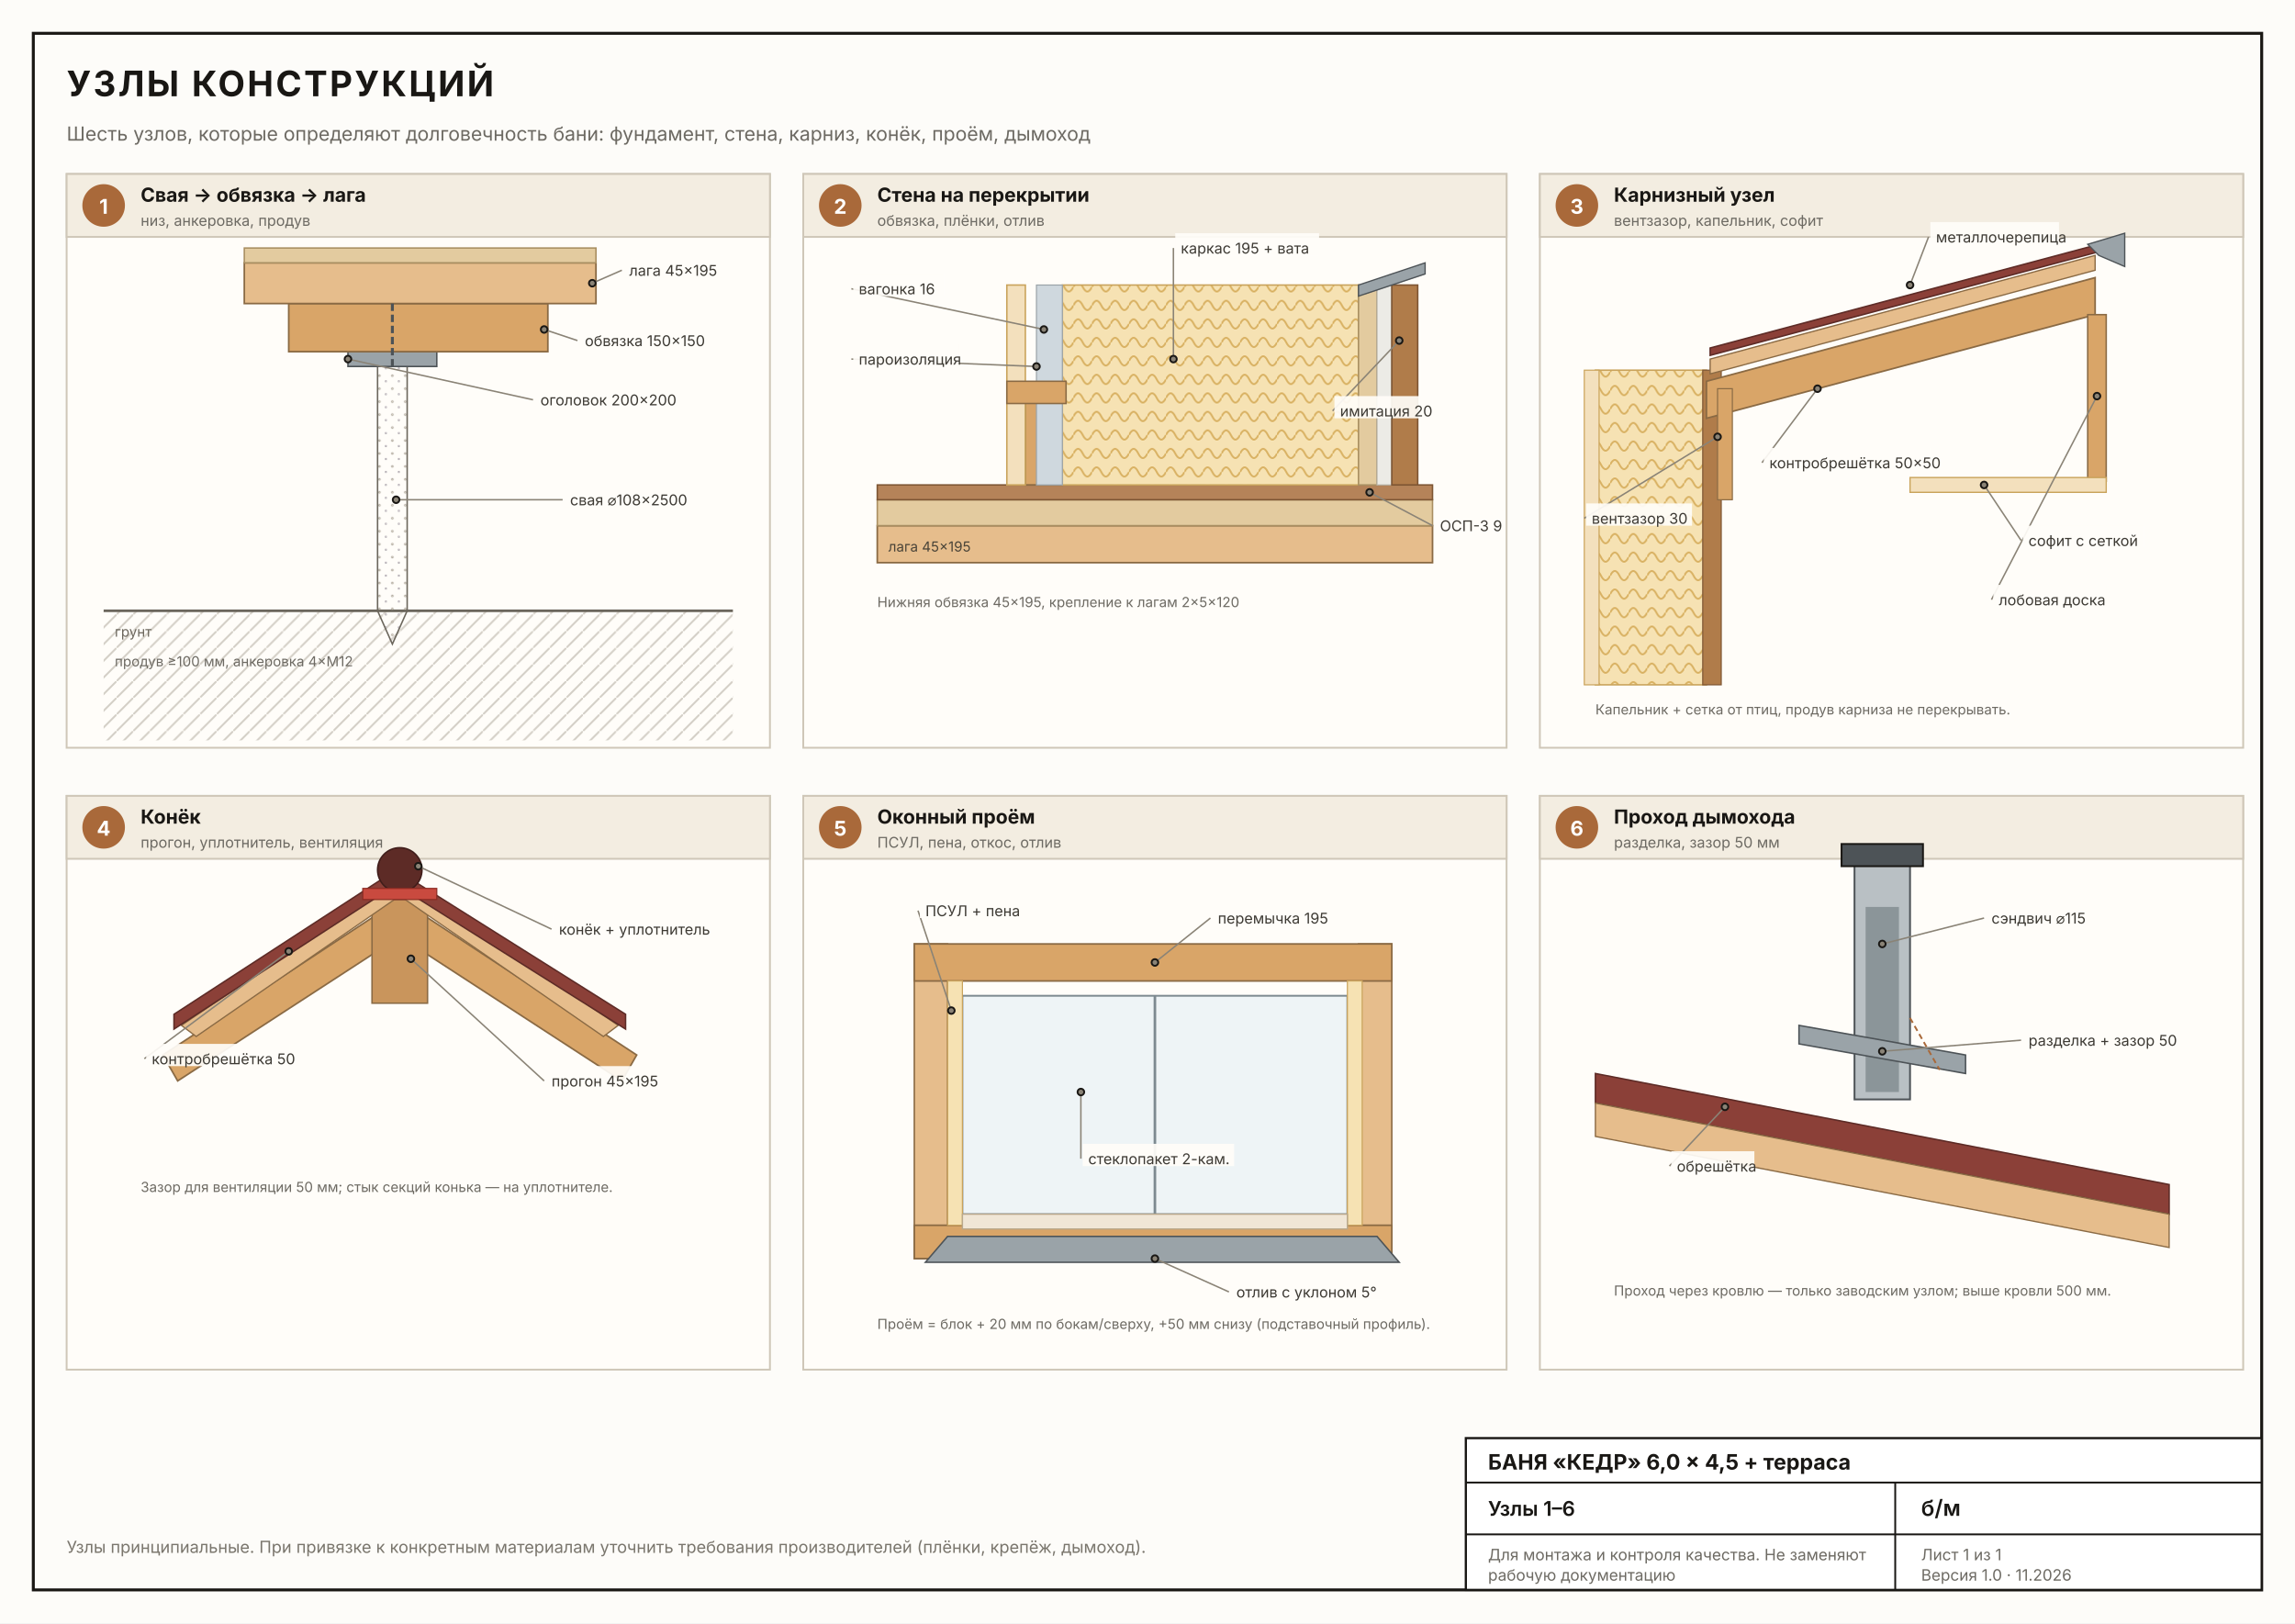
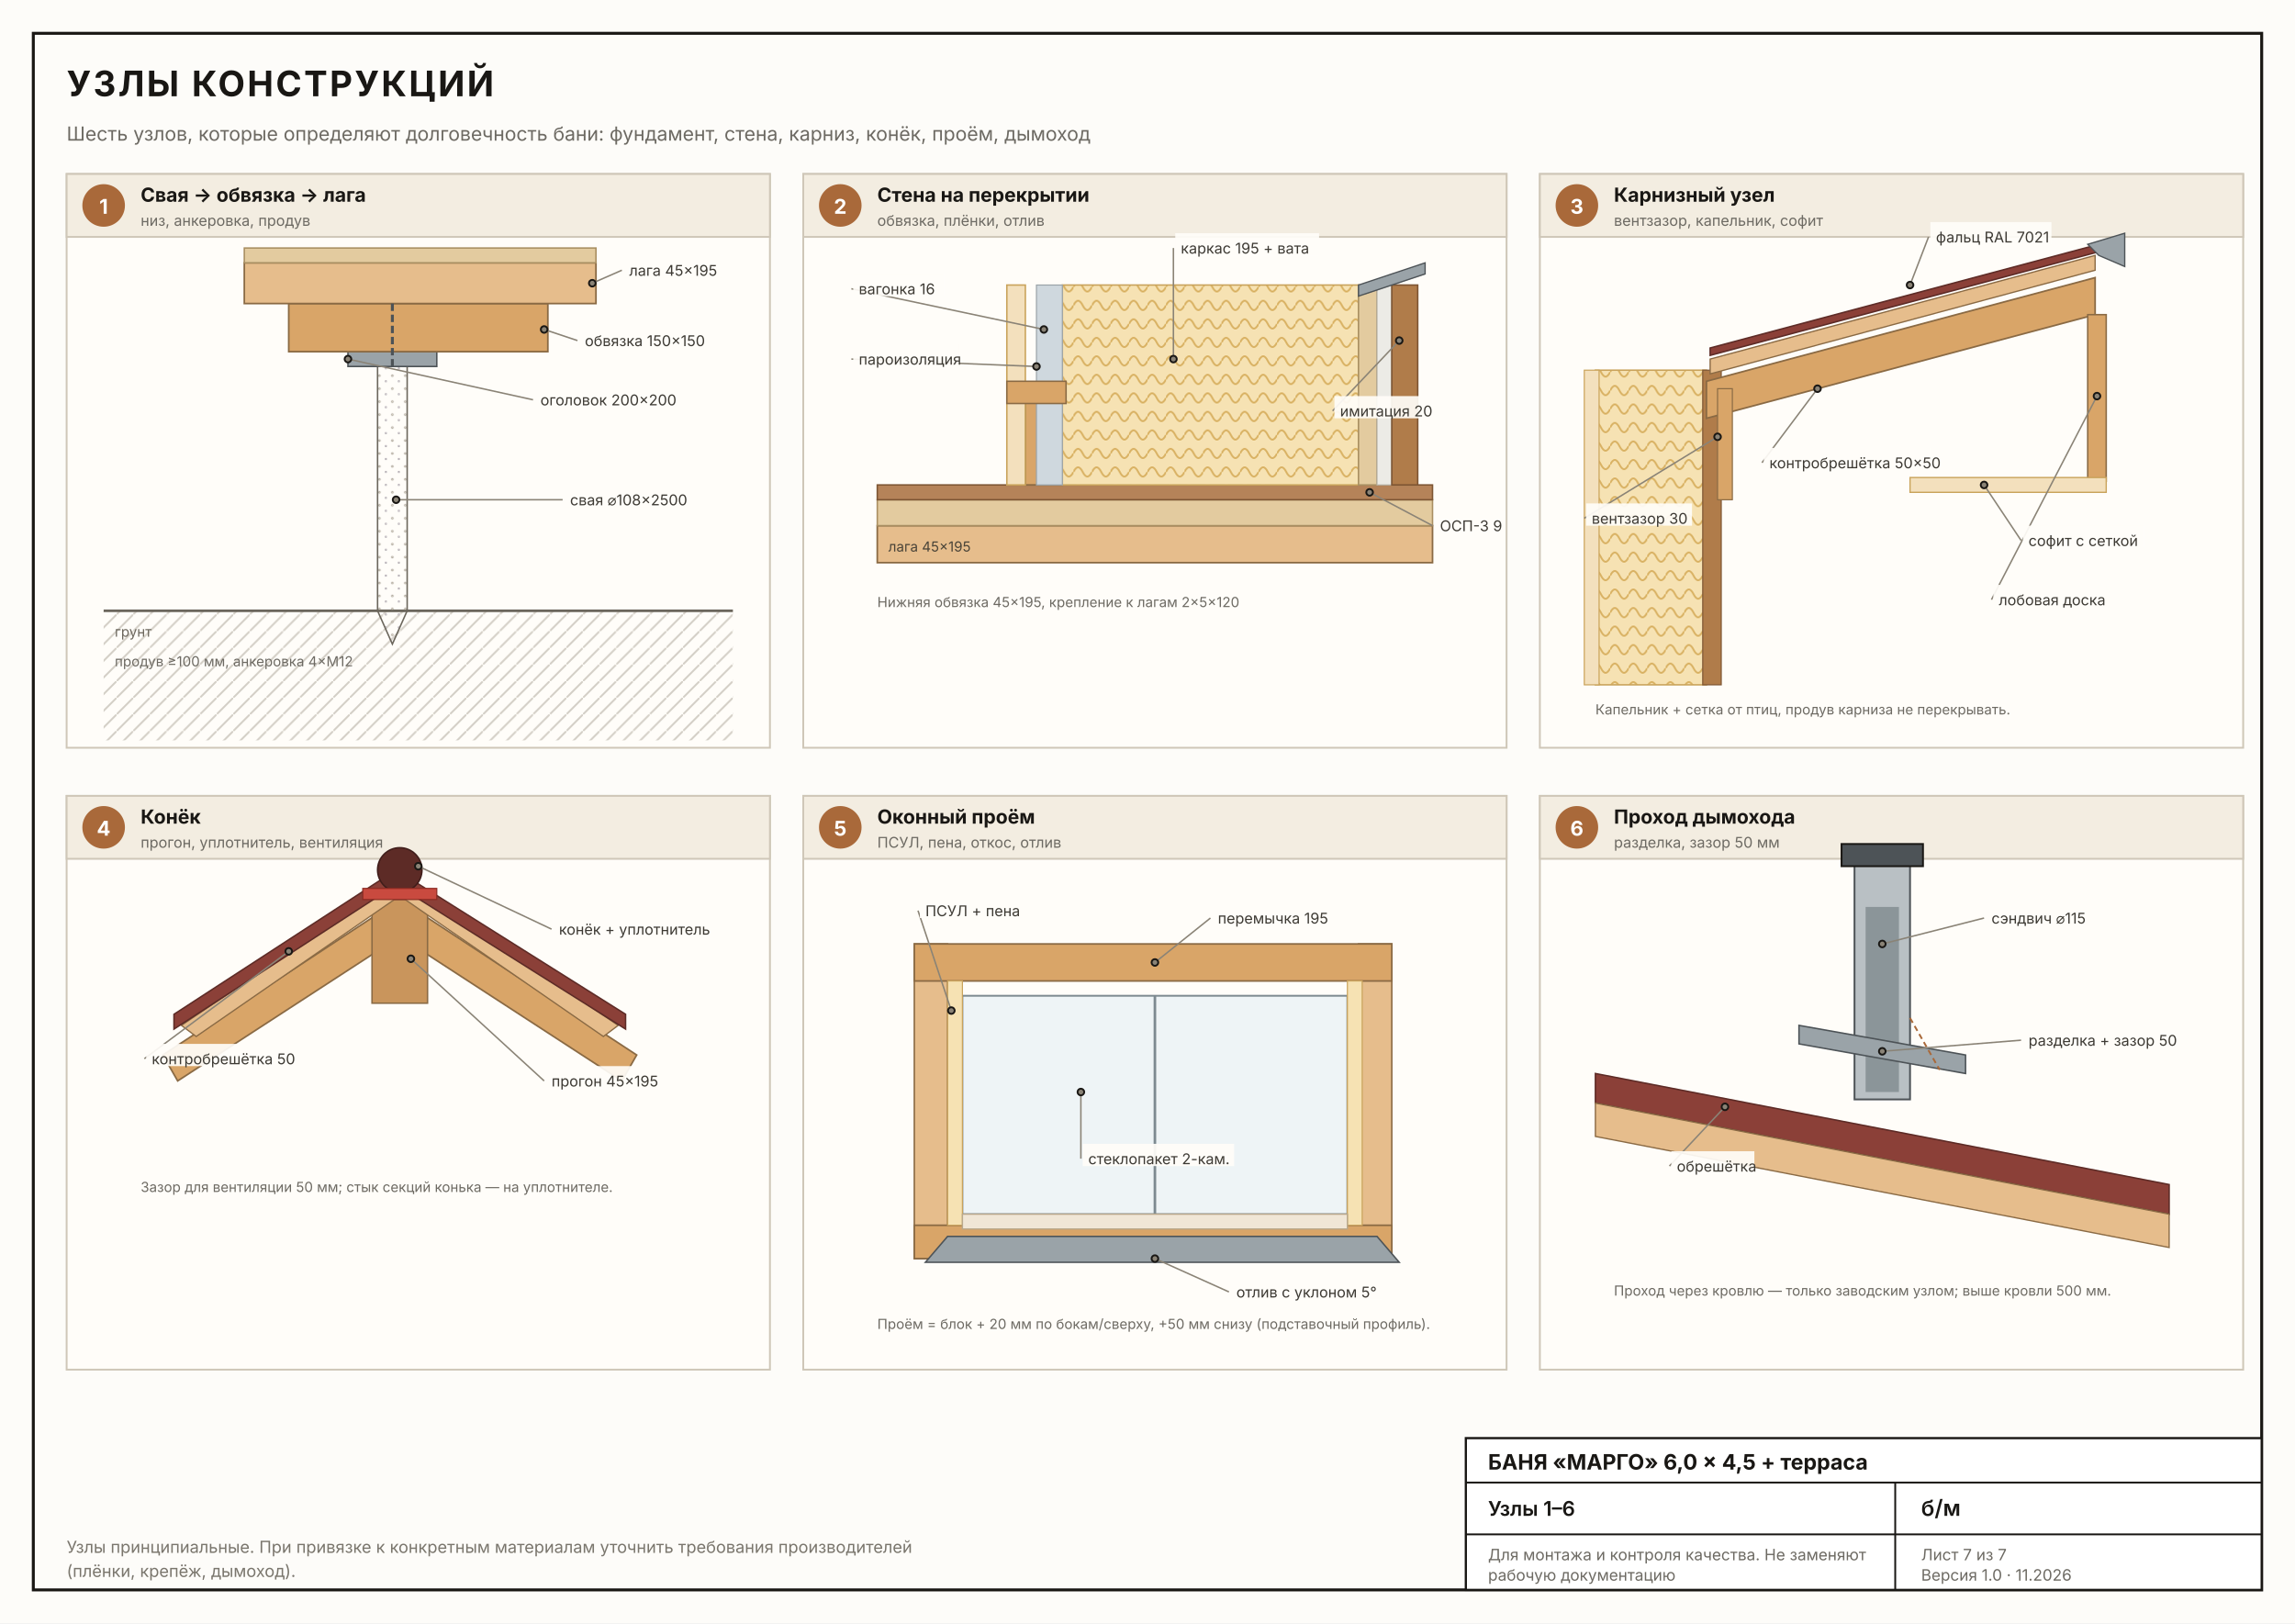
<svg xmlns="http://www.w3.org/2000/svg" viewBox="0 0 1240 877" width="1240" height="877">
  <defs>
    <pattern id="wood" width="8" height="8" patternUnits="userSpaceOnUse" patternTransform="rotate(45)">
      <line x1="0" y1="0" x2="0" y2="8" stroke="#c9a074" stroke-width="2" />
    </pattern>
    <pattern id="woodH" width="8" height="8" patternUnits="userSpaceOnUse">
      <line x1="0" y1="0" x2="0" y2="8" stroke="#c9a074" stroke-width="2" />
    </pattern>
    <pattern id="insul" width="10" height="10" patternUnits="userSpaceOnUse">
      <rect width="10" height="10" fill="#f6e2b3" />
      <path d="M0 5 Q 2.5 0 5 5 T 10 5" fill="none" stroke="#d9b264" stroke-width="1" />
    </pattern>
    <pattern id="soil" width="9" height="9" patternUnits="userSpaceOnUse">
      <line x1="0" y1="9" x2="9" y2="0" stroke="#b6b0a4" stroke-width="1" />
    </pattern>
    <pattern id="concrete" width="7" height="7" patternUnits="userSpaceOnUse">
      <circle cx="2" cy="2" r="0.7" fill="#b3ada2" />
      <circle cx="5.5" cy="5" r="0.6" fill="#b3adb2" />
    </pattern>
    <pattern id="tile" width="12" height="12" patternUnits="userSpaceOnUse">
      <rect width="12" height="12" fill="#f2f0ec" />
      <line x1="0" y1="0" x2="12" y2="0" stroke="#cfcac1" stroke-width="0.8" />
      <line x1="0" y1="0" x2="0" y2="12" stroke="#cfcac1" stroke-width="0.8" />
    </pattern>
  </defs>
  <rect width="1240" height="877" fill="#fdfcf9" />
  <rect x="18" y="18" width="1204" height="841" fill="none" stroke="#191714" stroke-width="1.6" />
  <text x="36" y="52" font-family="'Inter', 'Segoe UI', Arial, sans-serif" font-size="19" font-weight="700" fill="#191714" text-anchor="start" opacity="1" letter-spacing="1.2">УЗЛЫ КОНСТРУКЦИЙ</text>
  <text x="36" y="76" font-family="'Inter', 'Segoe UI', Arial, sans-serif" font-size="10.5" font-weight="400" fill="#6d6a63" text-anchor="start" opacity="1" letter-spacing="0">Шесть узлов, которые определяют долговечность бани: фундамент, стена, карниз, конёк, проём, дымоход</text>
  <g>
    <rect x="36" y="94" width="380" height="310" fill="#fffdf9" stroke="#cfc7b8" stroke-width="1" rx="0" opacity="1" />
    <rect x="36" y="94" width="380" height="34" fill="#f3ede1" stroke="#cfc7b8" stroke-width="1" rx="0" opacity="1" />
    <circle cx="56" cy="111" r="11" fill="#a9693a" stroke="#a9693a" stroke-width="1" />
    <text x="56" y="115.5" font-family="'Inter', 'Segoe UI', Arial, sans-serif" font-size="11" font-weight="700" fill="#fff" text-anchor="middle" opacity="1" letter-spacing="0">1</text>
    <text x="76" y="109" font-family="'Inter', 'Segoe UI', Arial, sans-serif" font-size="10.5" font-weight="700" fill="#191714" text-anchor="start" opacity="1" letter-spacing="0">Свая → обвязка → лага</text>
    <text x="76" y="122" font-family="'Inter', 'Segoe UI', Arial, sans-serif" font-size="8" font-weight="400" fill="#6d6a63" text-anchor="start" opacity="1" letter-spacing="0">низ, анкеровка, продув</text>
    <g transform="translate(0,26)">
      <rect x="56" y="304" width="340" height="70" fill="url(#soil)" stroke="none" stroke-width="1" rx="0" opacity="0.6" />
      <line x1="56" y1="304" x2="396" y2="304" stroke="#6b665c" stroke-width="1.4" stroke-linecap="butt" opacity="1" />
      <text x="62" y="318" font-family="'Inter', 'Segoe UI', Arial, sans-serif" font-size="7.5" font-weight="400" fill="#6b665c" text-anchor="start" opacity="1" letter-spacing="0">грунт</text>
      <rect x="204" y="172" width="16" height="132" fill="url(#concrete)" stroke="#6b665c" stroke-width="0.8" rx="0" opacity="1" />
      <polygon points="204,304 220,304 212,322" fill="url(#concrete)" stroke="#6b665c" stroke-width="0.8" opacity="1" />
      <rect x="188" y="164" width="48" height="8" fill="#9aa3a8" stroke="#4d5357" stroke-width="0.8" rx="0" opacity="1" />
      <rect x="156" y="138" width="140" height="26" fill="#d9a568" stroke="#8a6a44" stroke-width="0.9" rx="0" opacity="1" />
      <rect x="132" y="116" width="190" height="22" fill="#e6bd8c" stroke="#8a6a44" stroke-width="0.9" rx="0" opacity="1" />
      <rect x="132" y="108" width="190" height="8" fill="#e3cb9f" stroke="#a98f62" stroke-width="0.8" rx="0" opacity="1" />
      <line x1="212" y1="138" x2="212" y2="172" stroke="#4d5357" stroke-width="1.6" stroke-linecap="butt" stroke-dasharray="4 2" opacity="1" />
      <line x1="214" y1="244" x2="304" y2="244" stroke="#8a8376" stroke-width="0.8" stroke-linecap="butt" opacity="1" />
      <circle cx="214" cy="244" r="1.8" fill="#8a8376" stroke="#191714" stroke-width="1" />
      <rect x="305" y="236" width="65.4" height="12" fill="#fffdf9" stroke="none" stroke-width="0" rx="0" opacity="0.92" />
      <text x="308" y="247" font-family="'Inter', 'Segoe UI', Arial, sans-serif" font-size="8" font-weight="400" fill="#3d3a34" text-anchor="start" opacity="1" letter-spacing="0">свая ⌀108×2500</text>
      <line x1="188" y1="168" x2="288" y2="190" stroke="#8a8376" stroke-width="0.8" stroke-linecap="butt" opacity="1" />
      <circle cx="188" cy="168" r="1.8" fill="#8a8376" stroke="#191714" stroke-width="1" />
      <rect x="289" y="182" width="73.6" height="12" fill="#fffdf9" stroke="none" stroke-width="0" rx="0" opacity="0.92" />
      <text x="292" y="193" font-family="'Inter', 'Segoe UI', Arial, sans-serif" font-size="8" font-weight="400" fill="#3d3a34" text-anchor="start" opacity="1" letter-spacing="0">оголовок 200×200</text>
      <line x1="294" y1="152" x2="312" y2="158" stroke="#8a8376" stroke-width="0.8" stroke-linecap="butt" opacity="1" />
      <circle cx="294" cy="152" r="1.8" fill="#8a8376" stroke="#191714" stroke-width="1" />
      <rect x="313" y="150" width="69.5" height="12" fill="#fffdf9" stroke="none" stroke-width="0" rx="0" opacity="0.92" />
      <text x="316" y="161" font-family="'Inter', 'Segoe UI', Arial, sans-serif" font-size="8" font-weight="400" fill="#3d3a34" text-anchor="start" opacity="1" letter-spacing="0">обвязка 150×150</text>
      <line x1="320" y1="127" x2="336" y2="120" stroke="#8a8376" stroke-width="0.8" stroke-linecap="butt" opacity="1" />
      <circle cx="320" cy="127" r="1.8" fill="#8a8376" stroke="#191714" stroke-width="1" />
      <rect x="337" y="112" width="53.1" height="12" fill="#fffdf9" stroke="none" stroke-width="0" rx="0" opacity="0.92" />
      <text x="340" y="123" font-family="'Inter', 'Segoe UI', Arial, sans-serif" font-size="8" font-weight="400" fill="#3d3a34" text-anchor="start" opacity="1" letter-spacing="0">лага 45×195</text>
      <text x="62" y="334" font-family="'Inter', 'Segoe UI', Arial, sans-serif" font-size="7.5" font-weight="400" fill="#6d6a63" text-anchor="start" opacity="1" letter-spacing="0">продув ≥100 мм, анкеровка 4×М12</text>
    </g>
  </g>
  <g>
    <rect x="434" y="94" width="380" height="310" fill="#fffdf9" stroke="#cfc7b8" stroke-width="1" rx="0" opacity="1" />
    <rect x="434" y="94" width="380" height="34" fill="#f3ede1" stroke="#cfc7b8" stroke-width="1" rx="0" opacity="1" />
    <circle cx="454" cy="111" r="11" fill="#a9693a" stroke="#a9693a" stroke-width="1" />
    <text x="454" y="115.5" font-family="'Inter', 'Segoe UI', Arial, sans-serif" font-size="11" font-weight="700" fill="#fff" text-anchor="middle" opacity="1" letter-spacing="0">2</text>
    <text x="474" y="109" font-family="'Inter', 'Segoe UI', Arial, sans-serif" font-size="10.5" font-weight="700" fill="#191714" text-anchor="start" opacity="1" letter-spacing="0">Стена на перекрытии</text>
    <text x="474" y="122" font-family="'Inter', 'Segoe UI', Arial, sans-serif" font-size="8" font-weight="400" fill="#6d6a63" text-anchor="start" opacity="1" letter-spacing="0">обвязка, плёнки, отлив</text>
    <rect x="474" y="284" width="300" height="20" fill="#e6bd8c" stroke="#8a6a44" stroke-width="0.9" rx="0" opacity="1" />
    <text x="480" y="298" font-family="'Inter', 'Segoe UI', Arial, sans-serif" font-size="7.5" font-weight="400" fill="#4a4438" text-anchor="start" opacity="1" letter-spacing="0">лага 45×195</text>
    <rect x="474" y="270" width="300" height="14" fill="#e3cb9f" stroke="#a98f62" stroke-width="0.8" rx="0" opacity="1" />
    <rect x="474" y="262" width="300" height="8" fill="#b58359" stroke="#7d5533" stroke-width="0.8" rx="0" opacity="1" />
    <rect x="554" y="212" width="20" height="50" fill="#d9a568" stroke="#8a6a44" stroke-width="0.9" rx="0" opacity="1" />
    <rect x="574" y="154" width="160" height="108" fill="url(#insul)" stroke="#c9a35b" stroke-width="0.8" rx="0" opacity="1" />
    <rect x="734" y="154" width="10" height="108" fill="#e3cb9f" stroke="#a98f62" stroke-width="0.8" rx="0" opacity="1" />
    <rect x="744" y="154" width="8" height="108" fill="#ecebe6" stroke="#b9b2a5" stroke-width="0.6" rx="0" opacity="1" />
    <rect x="752" y="154" width="14" height="108" fill="#b07c4a" stroke="#7d5533" stroke-width="0.8" rx="0" opacity="1" />
    <rect x="560" y="154" width="14" height="108" fill="#cfd8de" stroke="#9aa3a8" stroke-width="0.6" rx="0" opacity="1" />
    <rect x="544" y="154" width="10" height="108" fill="#f3e0bd" stroke="#c9a35b" stroke-width="0.8" rx="0" opacity="1" />
    <rect x="544" y="206" width="32" height="12" fill="#d9a568" stroke="#8a6a44" stroke-width="0.8" rx="0" opacity="1" />
    <polygon points="734,154 770,142 770,148 734,160" fill="#9aa3a8" stroke="#4d5357" stroke-width="0.7" opacity="1" />
    <line x1="564" y1="178" x2="460" y2="156" stroke="#8a8376" stroke-width="0.8" stroke-linecap="butt" opacity="1" />
    <circle cx="564" cy="178" r="1.8" fill="#8a8376" stroke="#191714" stroke-width="1" />
    <rect x="461" y="148" width="49" height="12" fill="#fffdf9" stroke="none" stroke-width="0" rx="0" opacity="0.92" />
    <text x="464" y="159" font-family="'Inter', 'Segoe UI', Arial, sans-serif" font-size="8" font-weight="400" fill="#3d3a34" text-anchor="start" opacity="1" letter-spacing="0">вагонка 16</text>
    <line x1="560" y1="198" x2="460" y2="194" stroke="#8a8376" stroke-width="0.8" stroke-linecap="butt" opacity="1" />
    <circle cx="560" cy="198" r="1.8" fill="#8a8376" stroke="#191714" stroke-width="1" />
    <rect x="461" y="186" width="57.2" height="12" fill="#fffdf9" stroke="none" stroke-width="0" rx="0" opacity="0.92" />
    <text x="464" y="197" font-family="'Inter', 'Segoe UI', Arial, sans-serif" font-size="8" font-weight="400" fill="#3d3a34" text-anchor="start" opacity="1" letter-spacing="0">пароизоляция</text>
    <line x1="634" y1="194" x2="634" y2="134" stroke="#8a8376" stroke-width="0.8" stroke-linecap="butt" opacity="1" />
    <circle cx="634" cy="194" r="1.8" fill="#8a8376" stroke="#191714" stroke-width="1" />
    <rect x="635" y="126" width="77.7" height="12" fill="#fffdf9" stroke="none" stroke-width="0" rx="0" opacity="0.92" />
    <text x="638" y="137" font-family="'Inter', 'Segoe UI', Arial, sans-serif" font-size="8" font-weight="400" fill="#3d3a34" text-anchor="start" opacity="1" letter-spacing="0">каркас 195 + вата</text>
    <line x1="756" y1="184" x2="720" y2="222" stroke="#8a8376" stroke-width="0.8" stroke-linecap="butt" opacity="1" />
    <circle cx="756" cy="184" r="1.8" fill="#8a8376" stroke="#191714" stroke-width="1" />
    <rect x="721" y="214" width="53.1" height="12" fill="#fffdf9" stroke="none" stroke-width="0" rx="0" opacity="0.92" />
    <text x="724" y="225" font-family="'Inter', 'Segoe UI', Arial, sans-serif" font-size="8" font-weight="400" fill="#3d3a34" text-anchor="start" opacity="1" letter-spacing="0">имитация 20</text>
    <line x1="740" y1="266" x2="774" y2="284" stroke="#8a8376" stroke-width="0.8" stroke-linecap="butt" opacity="1" />
    <circle cx="740" cy="266" r="1.8" fill="#8a8376" stroke="#191714" stroke-width="1" />
    <rect x="775" y="276" width="36.7" height="12" fill="#fffdf9" stroke="none" stroke-width="0" rx="0" opacity="0.92" />
    <text x="778" y="287" font-family="'Inter', 'Segoe UI', Arial, sans-serif" font-size="8" font-weight="400" fill="#3d3a34" text-anchor="start" opacity="1" letter-spacing="0">ОСП-3 9</text>
    <text x="474" y="328" font-family="'Inter', 'Segoe UI', Arial, sans-serif" font-size="7.5" font-weight="400" fill="#6d6a63" text-anchor="start" opacity="1" letter-spacing="0">Нижняя обвязка 45×195, крепление к лагам 2×5×120</text>
  </g>
  <g>
    <rect x="832" y="94" width="380" height="310" fill="#fffdf9" stroke="#cfc7b8" stroke-width="1" rx="0" opacity="1" />
    <rect x="832" y="94" width="380" height="34" fill="#f3ede1" stroke="#cfc7b8" stroke-width="1" rx="0" opacity="1" />
    <circle cx="852" cy="111" r="11" fill="#a9693a" stroke="#a9693a" stroke-width="1" />
    <text x="852" y="115.5" font-family="'Inter', 'Segoe UI', Arial, sans-serif" font-size="11" font-weight="700" fill="#fff" text-anchor="middle" opacity="1" letter-spacing="0">3</text>
    <text x="872" y="109" font-family="'Inter', 'Segoe UI', Arial, sans-serif" font-size="10.5" font-weight="700" fill="#191714" text-anchor="start" opacity="1" letter-spacing="0">Карнизный узел</text>
    <text x="872" y="122" font-family="'Inter', 'Segoe UI', Arial, sans-serif" font-size="8" font-weight="400" fill="#6d6a63" text-anchor="start" opacity="1" letter-spacing="0">вентзазор, капельник, софит</text>
    <g transform="translate(0,16)">
      <rect x="862" y="184" width="60" height="170" fill="url(#insul)" stroke="#c9a35b" stroke-width="0.8" rx="0" opacity="1" />
      <rect x="856" y="184" width="8" height="170" fill="#f3e0bd" stroke="#c9a35b" stroke-width="0.6" rx="0" opacity="1" />
      <rect x="920" y="184" width="10" height="170" fill="#b07c4a" stroke="#7d5533" stroke-width="0.6" rx="0" opacity="1" />
      <polygon points="922,190 1132,134 1132,154 922,210" fill="#d9a568" stroke="#8a6a44" stroke-width="0.9" opacity="1" />
      <polygon points="924,178 1132,122 1132,130 924,186" fill="#e6bd8c" stroke="#8a6a44" stroke-width="0.7" opacity="1" />
      <polygon points="924,172 1134,116 1134,120 924,176" fill="#8b4038" stroke="#5d2b26" stroke-width="0.8" opacity="1" />
      <polygon points="1128,116 1148,110 1148,128 1134,122" fill="#9aa3a8" stroke="#4d5357" stroke-width="0.7" opacity="1" />
      <rect x="1128" y="154" width="10" height="90" fill="#d9a568" stroke="#8a6a44" stroke-width="0.8" rx="0" opacity="1" />
      <rect x="1032" y="242" width="106" height="8" fill="#f3e0bd" stroke="#c9a35b" stroke-width="0.7" rx="0" opacity="1" />
      <rect x="928" y="194" width="8" height="60" fill="#d9a568" stroke="#8a6a44" stroke-width="0.6" rx="0" opacity="1" />
      <line x1="1032" y1="138" x2="1042" y2="112" stroke="#8a8376" stroke-width="0.8" stroke-linecap="butt" opacity="1" />
      <circle cx="1032" cy="138" r="1.8" fill="#8a8376" stroke="#191714" stroke-width="1" />
-       <rect x="1043" y="104" width="69.5" height="12" fill="#fffdf9" stroke="none" stroke-width="0" rx="0" opacity="0.92" />
-       <text x="1046" y="115" font-family="'Inter', 'Segoe UI', Arial, sans-serif" font-size="8" font-weight="400" fill="#3d3a34" text-anchor="start" opacity="1" letter-spacing="0">металлочерепица</text>
+       <rect x="1043" y="104" width="65.4" height="12" fill="#fffdf9" stroke="none" stroke-width="0" rx="0" opacity="0.92" />
+       <text x="1046" y="115" font-family="'Inter', 'Segoe UI', Arial, sans-serif" font-size="8" font-weight="400" fill="#3d3a34" text-anchor="start" opacity="1" letter-spacing="0">фальц RAL 7021</text>
      <line x1="982" y1="194" x2="952" y2="234" stroke="#8a8376" stroke-width="0.8" stroke-linecap="butt" opacity="1" />
      <circle cx="982" cy="194" r="1.8" fill="#8a8376" stroke="#191714" stroke-width="1" />
      <rect x="953" y="226" width="90" height="12" fill="#fffdf9" stroke="none" stroke-width="0" rx="0" opacity="0.92" />
      <text x="956" y="237" font-family="'Inter', 'Segoe UI', Arial, sans-serif" font-size="8" font-weight="400" fill="#3d3a34" text-anchor="start" opacity="1" letter-spacing="0">контробрешётка 50×50</text>
      <line x1="928" y1="220" x2="856" y2="264" stroke="#8a8376" stroke-width="0.8" stroke-linecap="butt" opacity="1" />
      <circle cx="928" cy="220" r="1.8" fill="#8a8376" stroke="#191714" stroke-width="1" />
      <rect x="857" y="256" width="57.2" height="12" fill="#fffdf9" stroke="none" stroke-width="0" rx="0" opacity="0.92" />
      <text x="860" y="267" font-family="'Inter', 'Segoe UI', Arial, sans-serif" font-size="8" font-weight="400" fill="#3d3a34" text-anchor="start" opacity="1" letter-spacing="0">вентзазор 30</text>
      <line x1="1133" y1="198" x2="1076" y2="308" stroke="#8a8376" stroke-width="0.8" stroke-linecap="butt" opacity="1" />
      <circle cx="1133" cy="198" r="1.8" fill="#8a8376" stroke="#191714" stroke-width="1" />
      <rect x="1077" y="300" width="61.3" height="12" fill="#fffdf9" stroke="none" stroke-width="0" rx="0" opacity="0.92" />
      <text x="1080" y="311" font-family="'Inter', 'Segoe UI', Arial, sans-serif" font-size="8" font-weight="400" fill="#3d3a34" text-anchor="start" opacity="1" letter-spacing="0">лобовая доска</text>
      <line x1="1072" y1="246" x2="1092" y2="276" stroke="#8a8376" stroke-width="0.8" stroke-linecap="butt" opacity="1" />
      <circle cx="1072" cy="246" r="1.8" fill="#8a8376" stroke="#191714" stroke-width="1" />
      <rect x="1093" y="268" width="65.4" height="12" fill="#fffdf9" stroke="none" stroke-width="0" rx="0" opacity="0.92" />
      <text x="1096" y="279" font-family="'Inter', 'Segoe UI', Arial, sans-serif" font-size="8" font-weight="400" fill="#3d3a34" text-anchor="start" opacity="1" letter-spacing="0">софит с сеткой</text>
      <text x="862" y="370" font-family="'Inter', 'Segoe UI', Arial, sans-serif" font-size="7.5" font-weight="400" fill="#6d6a63" text-anchor="start" opacity="1" letter-spacing="0">Капельник + сетка от птиц, продув карниза не перекрывать.</text>
    </g>
  </g>
  <g>
    <rect x="36" y="430" width="380" height="310" fill="#fffdf9" stroke="#cfc7b8" stroke-width="1" rx="0" opacity="1" />
    <rect x="36" y="430" width="380" height="34" fill="#f3ede1" stroke="#cfc7b8" stroke-width="1" rx="0" opacity="1" />
    <circle cx="56" cy="447" r="11" fill="#a9693a" stroke="#a9693a" stroke-width="1" />
    <text x="56" y="451.5" font-family="'Inter', 'Segoe UI', Arial, sans-serif" font-size="11" font-weight="700" fill="#fff" text-anchor="middle" opacity="1" letter-spacing="0">4</text>
    <text x="76" y="445" font-family="'Inter', 'Segoe UI', Arial, sans-serif" font-size="10.5" font-weight="700" fill="#191714" text-anchor="start" opacity="1" letter-spacing="0">Конёк</text>
    <text x="76" y="458" font-family="'Inter', 'Segoe UI', Arial, sans-serif" font-size="8" font-weight="400" fill="#6d6a63" text-anchor="start" opacity="1" letter-spacing="0">прогон, уплотнитель, вентиляция</text>
    <g transform="translate(0,14)">
      <polygon points="216,492 96,570 88,556 216,472" fill="#d9a568" stroke="#8a6a44" stroke-width="0.9" opacity="1" />
      <polygon points="216,492 336,570 344,556 216,472" fill="#d9a568" stroke="#8a6a44" stroke-width="0.9" opacity="1" />
      <rect x="201" y="472" width="30" height="56" fill="#c9955c" stroke="#8a6a44" stroke-width="0.8" rx="0" opacity="1" />
      <polygon points="106,546 216,470 216,460 98,540" fill="#e6bd8c" stroke="#8a6a44" stroke-width="0.7" opacity="1" />
      <polygon points="326,546 216,470 216,460 334,540" fill="#e6bd8c" stroke="#8a6a44" stroke-width="0.7" opacity="1" />
      <polygon points="94,534 214,456 338,534 338,542 214,464 94,542" fill="#8b4038" stroke="#5d2b26" stroke-width="0.8" opacity="1" />
      <circle cx="216" cy="456" r="12" fill="#5d2b26" stroke="#3f1d1a" stroke-width="0.8" />
      <rect x="196" y="466" width="40" height="6" fill="#c94a3f" stroke="#8a2a22" stroke-width="0.6" rx="0" opacity="1" />
      <line x1="226" y1="454" x2="298" y2="488" stroke="#8a8376" stroke-width="0.8" stroke-linecap="butt" opacity="1" />
      <circle cx="226" cy="454" r="1.8" fill="#8a8376" stroke="#191714" stroke-width="1" />
      <rect x="299" y="480" width="85.9" height="12" fill="#fffdf9" stroke="none" stroke-width="0" rx="0" opacity="0.92" />
      <text x="302" y="491" font-family="'Inter', 'Segoe UI', Arial, sans-serif" font-size="8" font-weight="400" fill="#3d3a34" text-anchor="start" opacity="1" letter-spacing="0">конёк + уплотнитель</text>
      <line x1="222" y1="504" x2="294" y2="570" stroke="#8a8376" stroke-width="0.8" stroke-linecap="butt" opacity="1" />
      <circle cx="222" cy="504" r="1.8" fill="#8a8376" stroke="#191714" stroke-width="1" />
      <rect x="295" y="562" width="61.3" height="12" fill="#fffdf9" stroke="none" stroke-width="0" rx="0" opacity="0.92" />
      <text x="298" y="573" font-family="'Inter', 'Segoe UI', Arial, sans-serif" font-size="8" font-weight="400" fill="#3d3a34" text-anchor="start" opacity="1" letter-spacing="0">прогон 45×195</text>
      <line x1="156" y1="500" x2="78" y2="558" stroke="#8a8376" stroke-width="0.8" stroke-linecap="butt" opacity="1" />
      <circle cx="156" cy="500" r="1.8" fill="#8a8376" stroke="#191714" stroke-width="1" />
      <rect x="79" y="550" width="77.7" height="12" fill="#fffdf9" stroke="none" stroke-width="0" rx="0" opacity="0.92" />
      <text x="82" y="561" font-family="'Inter', 'Segoe UI', Arial, sans-serif" font-size="8" font-weight="400" fill="#3d3a34" text-anchor="start" opacity="1" letter-spacing="0">контробрешётка 50</text>
      <text x="76" y="630" font-family="'Inter', 'Segoe UI', Arial, sans-serif" font-size="7.5" font-weight="400" fill="#6d6a63" text-anchor="start" opacity="1" letter-spacing="0">Зазор для вентиляции 50 мм; стык секций конька — на уплотнителе.</text>
    </g>
  </g>
  <g>
    <rect x="434" y="430" width="380" height="310" fill="#fffdf9" stroke="#cfc7b8" stroke-width="1" rx="0" opacity="1" />
    <rect x="434" y="430" width="380" height="34" fill="#f3ede1" stroke="#cfc7b8" stroke-width="1" rx="0" opacity="1" />
    <circle cx="454" cy="447" r="11" fill="#a9693a" stroke="#a9693a" stroke-width="1" />
    <text x="454" y="451.5" font-family="'Inter', 'Segoe UI', Arial, sans-serif" font-size="11" font-weight="700" fill="#fff" text-anchor="middle" opacity="1" letter-spacing="0">5</text>
    <text x="474" y="445" font-family="'Inter', 'Segoe UI', Arial, sans-serif" font-size="10.5" font-weight="700" fill="#191714" text-anchor="start" opacity="1" letter-spacing="0">Оконный проём</text>
    <text x="474" y="458" font-family="'Inter', 'Segoe UI', Arial, sans-serif" font-size="8" font-weight="400" fill="#6d6a63" text-anchor="start" opacity="1" letter-spacing="0">ПСУЛ, пена, откос, отлив</text>
    <rect x="494" y="510" width="18" height="170" fill="#e6bd8c" stroke="#8a6a44" stroke-width="0.8" rx="0" opacity="1" />
    <rect x="734" y="510" width="18" height="170" fill="#e6bd8c" stroke="#8a6a44" stroke-width="0.8" rx="0" opacity="1" />
    <rect x="494" y="510" width="258" height="20" fill="#d9a568" stroke="#8a6a44" stroke-width="0.9" rx="0" opacity="1" />
    <rect x="494" y="662" width="258" height="18" fill="#d9a568" stroke="#8a6a44" stroke-width="0.9" rx="0" opacity="1" />
    <rect x="520" y="538" width="208" height="118" fill="#eef4f6" stroke="#7d8a90" stroke-width="1" rx="0" opacity="1" />
    <line x1="624" y1="538" x2="624" y2="656" stroke="#7d8a90" stroke-width="1.4" stroke-linecap="butt" opacity="1" />
    <rect x="512" y="530" width="8" height="132" fill="#f6e2b3" stroke="#c9a35b" stroke-width="0.6" rx="0" opacity="1" />
    <rect x="728" y="530" width="8" height="132" fill="#f6e2b3" stroke="#c9a35b" stroke-width="0.6" rx="0" opacity="1" />
    <polygon points="512,668 744,668 756,682 500,682" fill="#9aa3a8" stroke="#4d5357" stroke-width="0.8" opacity="1" />
    <rect x="520" y="656" width="208" height="8" fill="#f0e6d6" stroke="#b9a88c" stroke-width="0.7" rx="0" opacity="1" />
    <line x1="514" y1="546" x2="496" y2="492" stroke="#8a8376" stroke-width="0.8" stroke-linecap="butt" opacity="1" />
    <circle cx="514" cy="546" r="1.8" fill="#8a8376" stroke="#191714" stroke-width="1" />
    <rect x="497" y="484" width="53.1" height="12" fill="#fffdf9" stroke="none" stroke-width="0" rx="0" opacity="0.92" />
    <text x="500" y="495" font-family="'Inter', 'Segoe UI', Arial, sans-serif" font-size="8" font-weight="400" fill="#3d3a34" text-anchor="start" opacity="1" letter-spacing="0">ПСУЛ + пена</text>
    <line x1="624" y1="520" x2="654" y2="496" stroke="#8a8376" stroke-width="0.8" stroke-linecap="butt" opacity="1" />
    <circle cx="624" cy="520" r="1.8" fill="#8a8376" stroke="#191714" stroke-width="1" />
    <rect x="655" y="488" width="61.3" height="12" fill="#fffdf9" stroke="none" stroke-width="0" rx="0" opacity="0.92" />
    <text x="658" y="499" font-family="'Inter', 'Segoe UI', Arial, sans-serif" font-size="8" font-weight="400" fill="#3d3a34" text-anchor="start" opacity="1" letter-spacing="0">перемычка 195</text>
    <line x1="584" y1="590" x2="584" y2="626" stroke="#8a8376" stroke-width="0.8" stroke-linecap="butt" opacity="1" />
    <circle cx="584" cy="590" r="1.8" fill="#8a8376" stroke="#191714" stroke-width="1" />
    <rect x="585" y="618" width="81.8" height="12" fill="#fffdf9" stroke="none" stroke-width="0" rx="0" opacity="0.92" />
    <text x="588" y="629" font-family="'Inter', 'Segoe UI', Arial, sans-serif" font-size="8" font-weight="400" fill="#3d3a34" text-anchor="start" opacity="1" letter-spacing="0">стеклопакет 2-кам.</text>
    <line x1="624" y1="680" x2="664" y2="698" stroke="#8a8376" stroke-width="0.8" stroke-linecap="butt" opacity="1" />
    <circle cx="624" cy="680" r="1.8" fill="#8a8376" stroke="#191714" stroke-width="1" />
    <rect x="665" y="690" width="81.8" height="12" fill="#fffdf9" stroke="none" stroke-width="0" rx="0" opacity="0.92" />
    <text x="668" y="701" font-family="'Inter', 'Segoe UI', Arial, sans-serif" font-size="8" font-weight="400" fill="#3d3a34" text-anchor="start" opacity="1" letter-spacing="0">отлив с уклоном 5°</text>
    <text x="474" y="718" font-family="'Inter', 'Segoe UI', Arial, sans-serif" font-size="7.5" font-weight="400" fill="#6d6a63" text-anchor="start" opacity="1" letter-spacing="0">Проём = блок + 20 мм по бокам/сверху, +50 мм снизу (подставочный профиль).</text>
  </g>
  <g>
    <rect x="832" y="430" width="380" height="310" fill="#fffdf9" stroke="#cfc7b8" stroke-width="1" rx="0" opacity="1" />
    <rect x="832" y="430" width="380" height="34" fill="#f3ede1" stroke="#cfc7b8" stroke-width="1" rx="0" opacity="1" />
    <circle cx="852" cy="447" r="11" fill="#a9693a" stroke="#a9693a" stroke-width="1" />
    <text x="852" y="451.5" font-family="'Inter', 'Segoe UI', Arial, sans-serif" font-size="11" font-weight="700" fill="#fff" text-anchor="middle" opacity="1" letter-spacing="0">6</text>
    <text x="872" y="445" font-family="'Inter', 'Segoe UI', Arial, sans-serif" font-size="10.5" font-weight="700" fill="#191714" text-anchor="start" opacity="1" letter-spacing="0">Проход дымохода</text>
    <text x="872" y="458" font-family="'Inter', 'Segoe UI', Arial, sans-serif" font-size="8" font-weight="400" fill="#6d6a63" text-anchor="start" opacity="1" letter-spacing="0">разделка, зазор 50 мм</text>
    <polygon points="862,580 1172,640 1172,656 862,596" fill="#8b4038" stroke="#5d2b26" stroke-width="0.8" opacity="1" />
    <polygon points="862,596 1172,656 1172,674 862,614" fill="#e6bd8c" stroke="#8a6a44" stroke-width="0.7" opacity="1" />
    <rect x="1002" y="464" width="30" height="130" fill="#b9c0c4" stroke="#4d5357" stroke-width="1" rx="0" opacity="1" />
    <rect x="995" y="456" width="44" height="12" fill="#4d5357" stroke="#191714" stroke-width="1" rx="0" opacity="1" />
    <rect x="1008" y="490" width="18" height="100" fill="#8b9599" stroke="none" stroke-width="1" rx="0" opacity="1" />
    <polygon points="972,554 1062,570 1062,580 972,564" fill="#9aa3a8" stroke="#4d5357" stroke-width="0.8" opacity="1" />
    <line x1="1032" y1="550" x2="1048" y2="578" stroke="#a9693a" stroke-width="1" stroke-linecap="butt" stroke-dasharray="3 2" opacity="1" />
    <line x1="1017" y1="510" x2="1072" y2="496" stroke="#8a8376" stroke-width="0.8" stroke-linecap="butt" opacity="1" />
    <circle cx="1017" cy="510" r="1.8" fill="#8a8376" stroke="#191714" stroke-width="1" />
    <rect x="1073" y="488" width="57.2" height="12" fill="#fffdf9" stroke="none" stroke-width="0" rx="0" opacity="0.92" />
    <text x="1076" y="499" font-family="'Inter', 'Segoe UI', Arial, sans-serif" font-size="8" font-weight="400" fill="#3d3a34" text-anchor="start" opacity="1" letter-spacing="0">сэндвич ⌀115</text>
    <line x1="1017" y1="568" x2="1092" y2="562" stroke="#8a8376" stroke-width="0.8" stroke-linecap="butt" opacity="1" />
    <circle cx="1017" cy="568" r="1.8" fill="#8a8376" stroke="#191714" stroke-width="1" />
    <rect x="1093" y="554" width="85.9" height="12" fill="#fffdf9" stroke="none" stroke-width="0" rx="0" opacity="0.92" />
    <text x="1096" y="565" font-family="'Inter', 'Segoe UI', Arial, sans-serif" font-size="8" font-weight="400" fill="#3d3a34" text-anchor="start" opacity="1" letter-spacing="0">разделка + зазор 50</text>
    <line x1="932" y1="598" x2="902" y2="630" stroke="#8a8376" stroke-width="0.8" stroke-linecap="butt" opacity="1" />
    <circle cx="932" cy="598" r="1.8" fill="#8a8376" stroke="#191714" stroke-width="1" />
    <rect x="903" y="622" width="44.9" height="12" fill="#fffdf9" stroke="none" stroke-width="0" rx="0" opacity="0.92" />
    <text x="906" y="633" font-family="'Inter', 'Segoe UI', Arial, sans-serif" font-size="8" font-weight="400" fill="#3d3a34" text-anchor="start" opacity="1" letter-spacing="0">обрешётка</text>
    <text x="872" y="700" font-family="'Inter', 'Segoe UI', Arial, sans-serif" font-size="7.5" font-weight="400" fill="#6d6a63" text-anchor="start" opacity="1" letter-spacing="0">Проход через кровлю — только заводским узлом; выше кровли 500 мм.</text>
  </g>
-   <text x="36" y="839" font-family="'Inter', 'Segoe UI', Arial, sans-serif" font-size="9" font-weight="400" fill="#7a766d" text-anchor="start" opacity="1" letter-spacing="0">Узлы принципиальные. При привязке к конкретным материалам уточнить требования производителей (плёнки, крепёж, дымоход).</text>
+   <text x="36" y="839" font-family="'Inter', 'Segoe UI', Arial, sans-serif" font-size="9" font-weight="400" fill="#7a766d" text-anchor="start" opacity="1" letter-spacing="0">Узлы принципиальные. При привязке к конкретным материалам уточнить требования производителей</text>
+   <text x="36" y="852" font-family="'Inter', 'Segoe UI', Arial, sans-serif" font-size="9" font-weight="400" fill="#7a766d" text-anchor="start" opacity="1" letter-spacing="0">(плёнки, крепёж, дымоход).</text>
  <rect x="792" y="777" width="430" height="82" fill="#fff" stroke="#191714" stroke-width="1.2" />
  <line x1="792" y1="801" x2="1222" y2="801" stroke="#191714" stroke-width="1" stroke-linecap="butt" opacity="1" />
  <line x1="1024" y1="801" x2="1024" y2="859" stroke="#191714" stroke-width="1" stroke-linecap="butt" opacity="1" />
  <line x1="792" y1="829" x2="1222" y2="829" stroke="#191714" stroke-width="1" stroke-linecap="butt" opacity="1" />
-   <text x="804" y="794" font-family="'Inter', 'Segoe UI', Arial, sans-serif" font-size="11.5" font-weight="700" fill="#191714" text-anchor="start" opacity="1" letter-spacing="0">БАНЯ «КЕДР» 6,0 × 4,5 + терраса</text>
+   <text x="804" y="794" font-family="'Inter', 'Segoe UI', Arial, sans-serif" font-size="11.5" font-weight="700" fill="#191714" text-anchor="start" opacity="1" letter-spacing="0">БАНЯ «МАРГО» 6,0 × 4,5 + терраса</text>
  <text x="804" y="819" font-family="'Inter', 'Segoe UI', Arial, sans-serif" font-size="11" font-weight="600" fill="#191714" text-anchor="start" opacity="1" letter-spacing="0">Узлы 1–6</text>
  <text x="804" y="843" font-family="'Inter', 'Segoe UI', Arial, sans-serif" font-size="8.5" font-weight="400" fill="#6d6a63" text-anchor="start" opacity="1" letter-spacing="0">Для монтажа и контроля качества. Не заменяют</text>
  <text x="804" y="854" font-family="'Inter', 'Segoe UI', Arial, sans-serif" font-size="8.5" font-weight="400" fill="#6d6a63" text-anchor="start" opacity="1" letter-spacing="0">рабочую документацию</text>
  <text x="1038" y="819" font-family="'Inter', 'Segoe UI', Arial, sans-serif" font-size="12" font-weight="600" fill="#191714" text-anchor="start" opacity="1" letter-spacing="0">б/м</text>
-   <text x="1038" y="843" font-family="'Inter', 'Segoe UI', Arial, sans-serif" font-size="8.5" font-weight="400" fill="#6d6a63" text-anchor="start" opacity="1" letter-spacing="0">Лист 1 из 1</text>
+   <text x="1038" y="843" font-family="'Inter', 'Segoe UI', Arial, sans-serif" font-size="8.5" font-weight="400" fill="#6d6a63" text-anchor="start" opacity="1" letter-spacing="0">Лист 7 из 7</text>
  <text x="1038" y="854" font-family="'Inter', 'Segoe UI', Arial, sans-serif" font-size="8.5" font-weight="400" fill="#6d6a63" text-anchor="start" opacity="1" letter-spacing="0">Версия 1.0 · 11.2026</text>
</svg>
